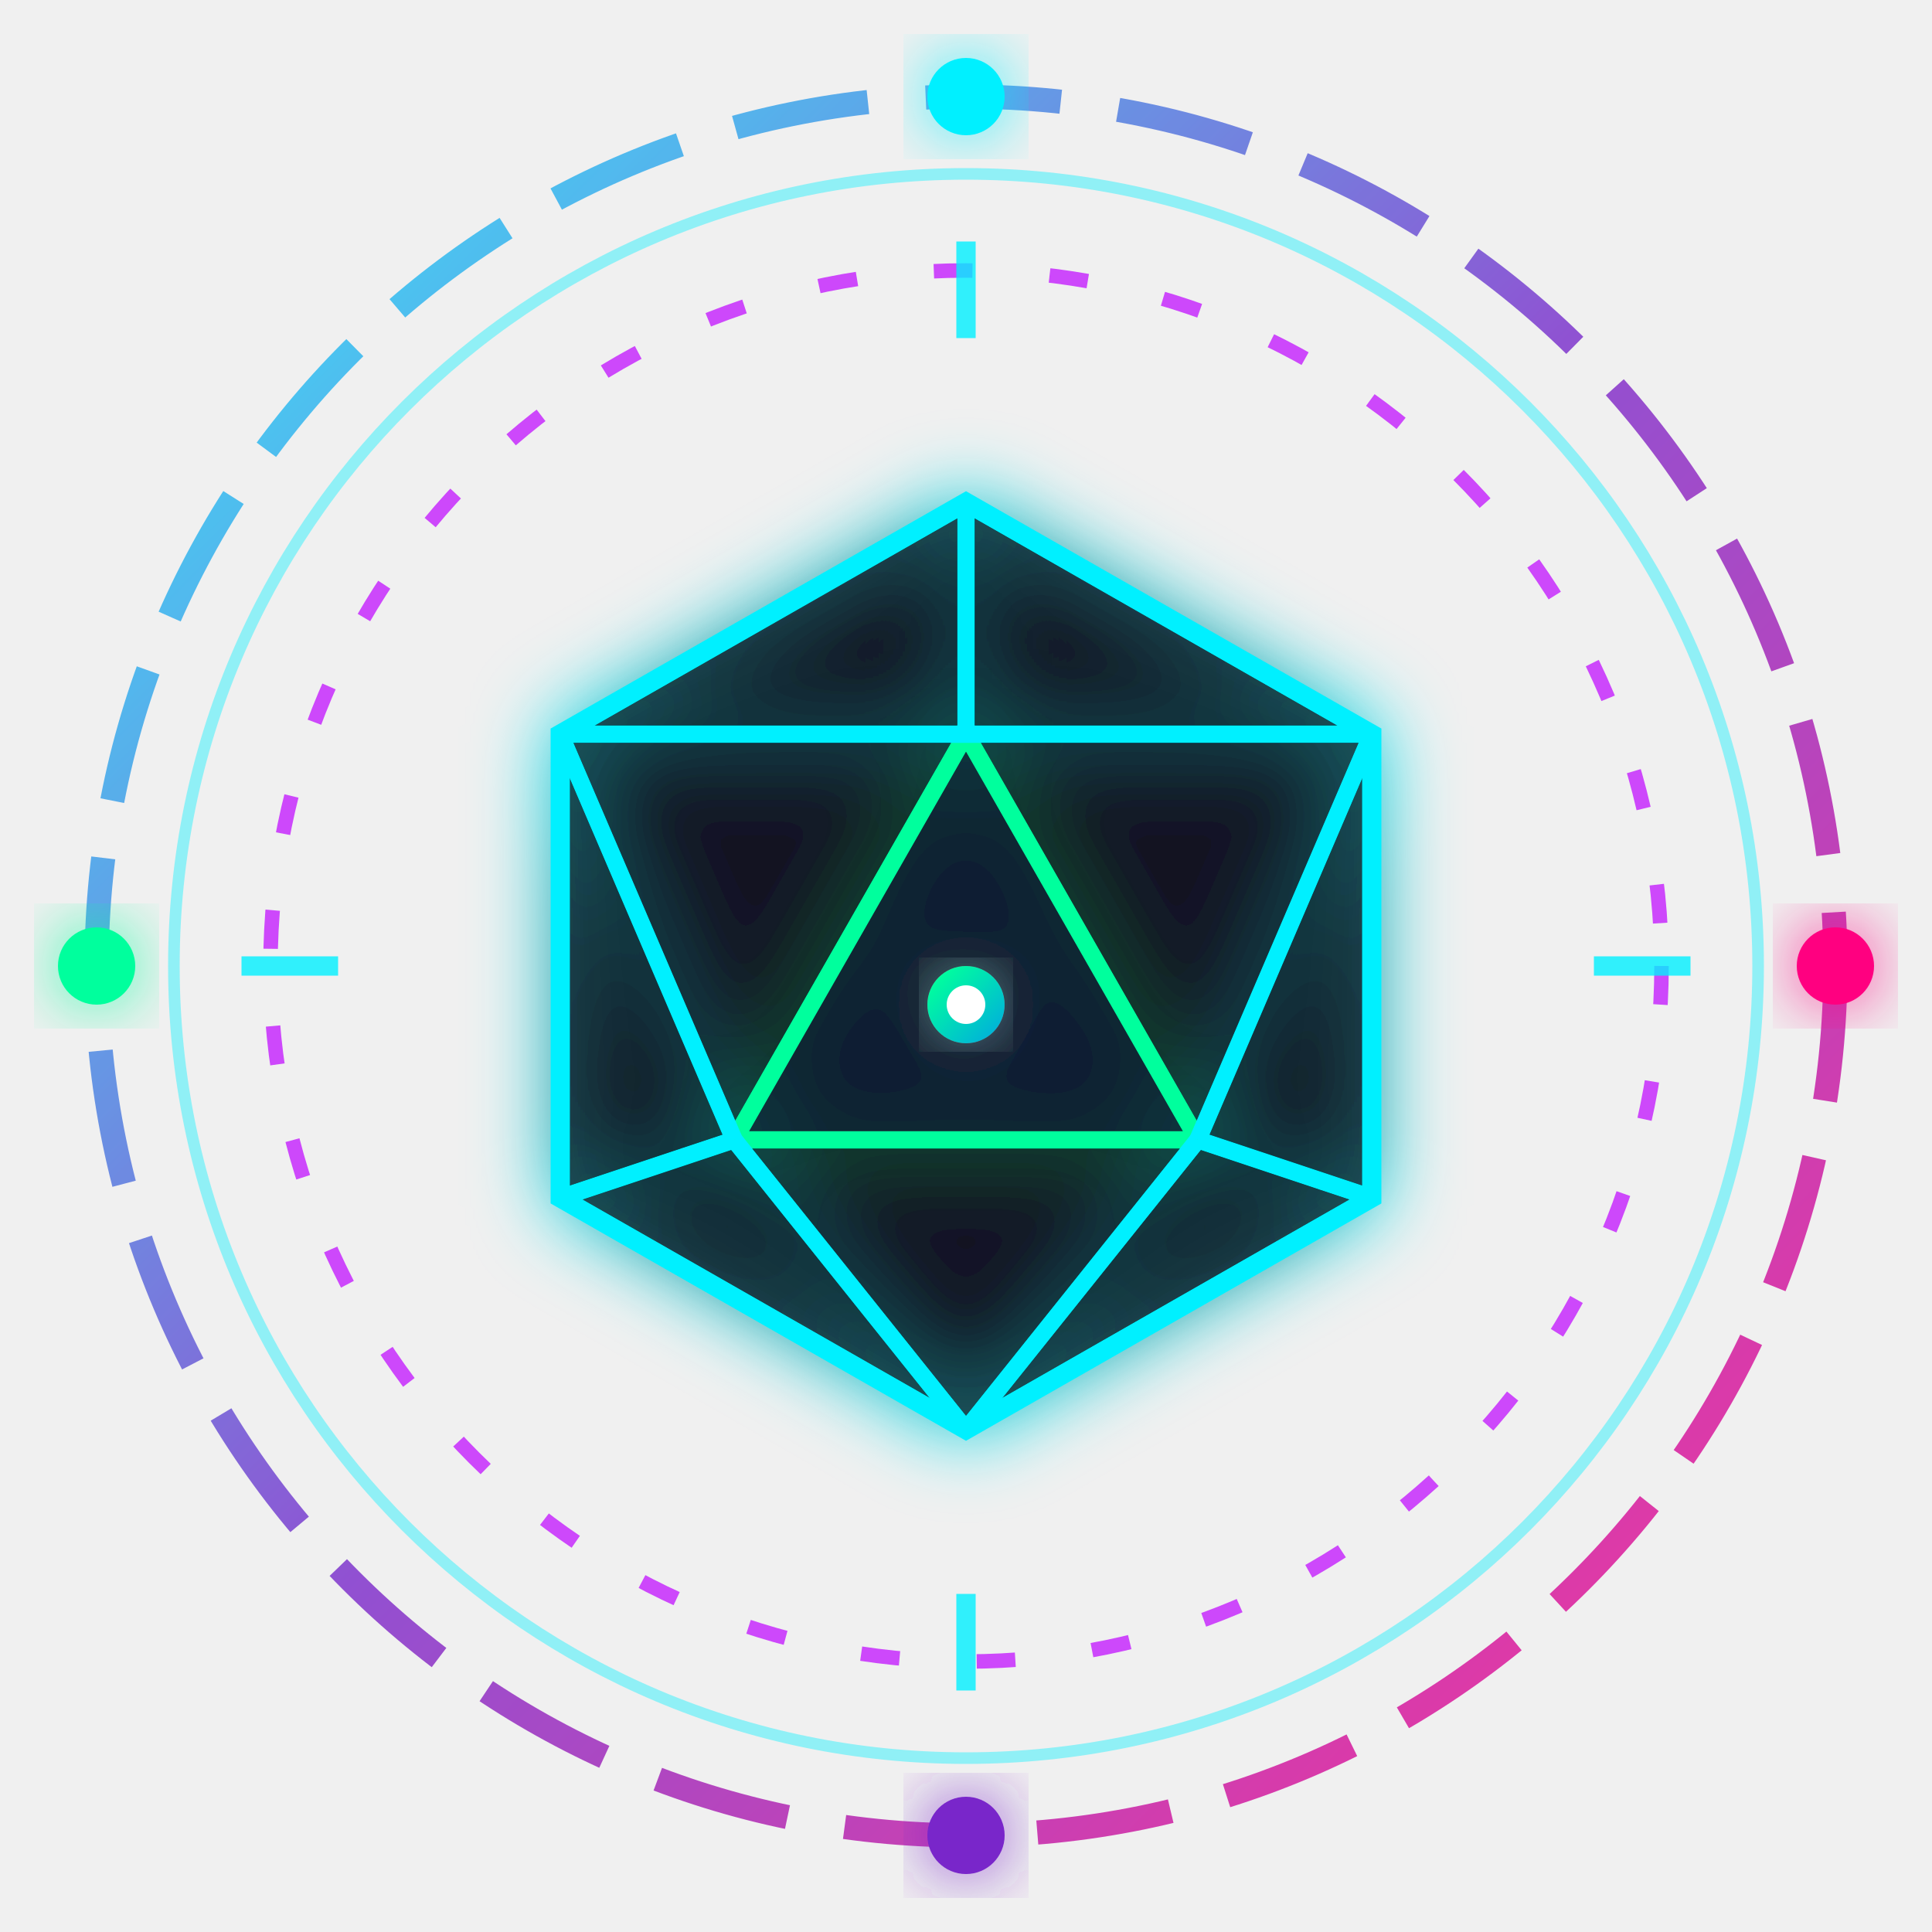
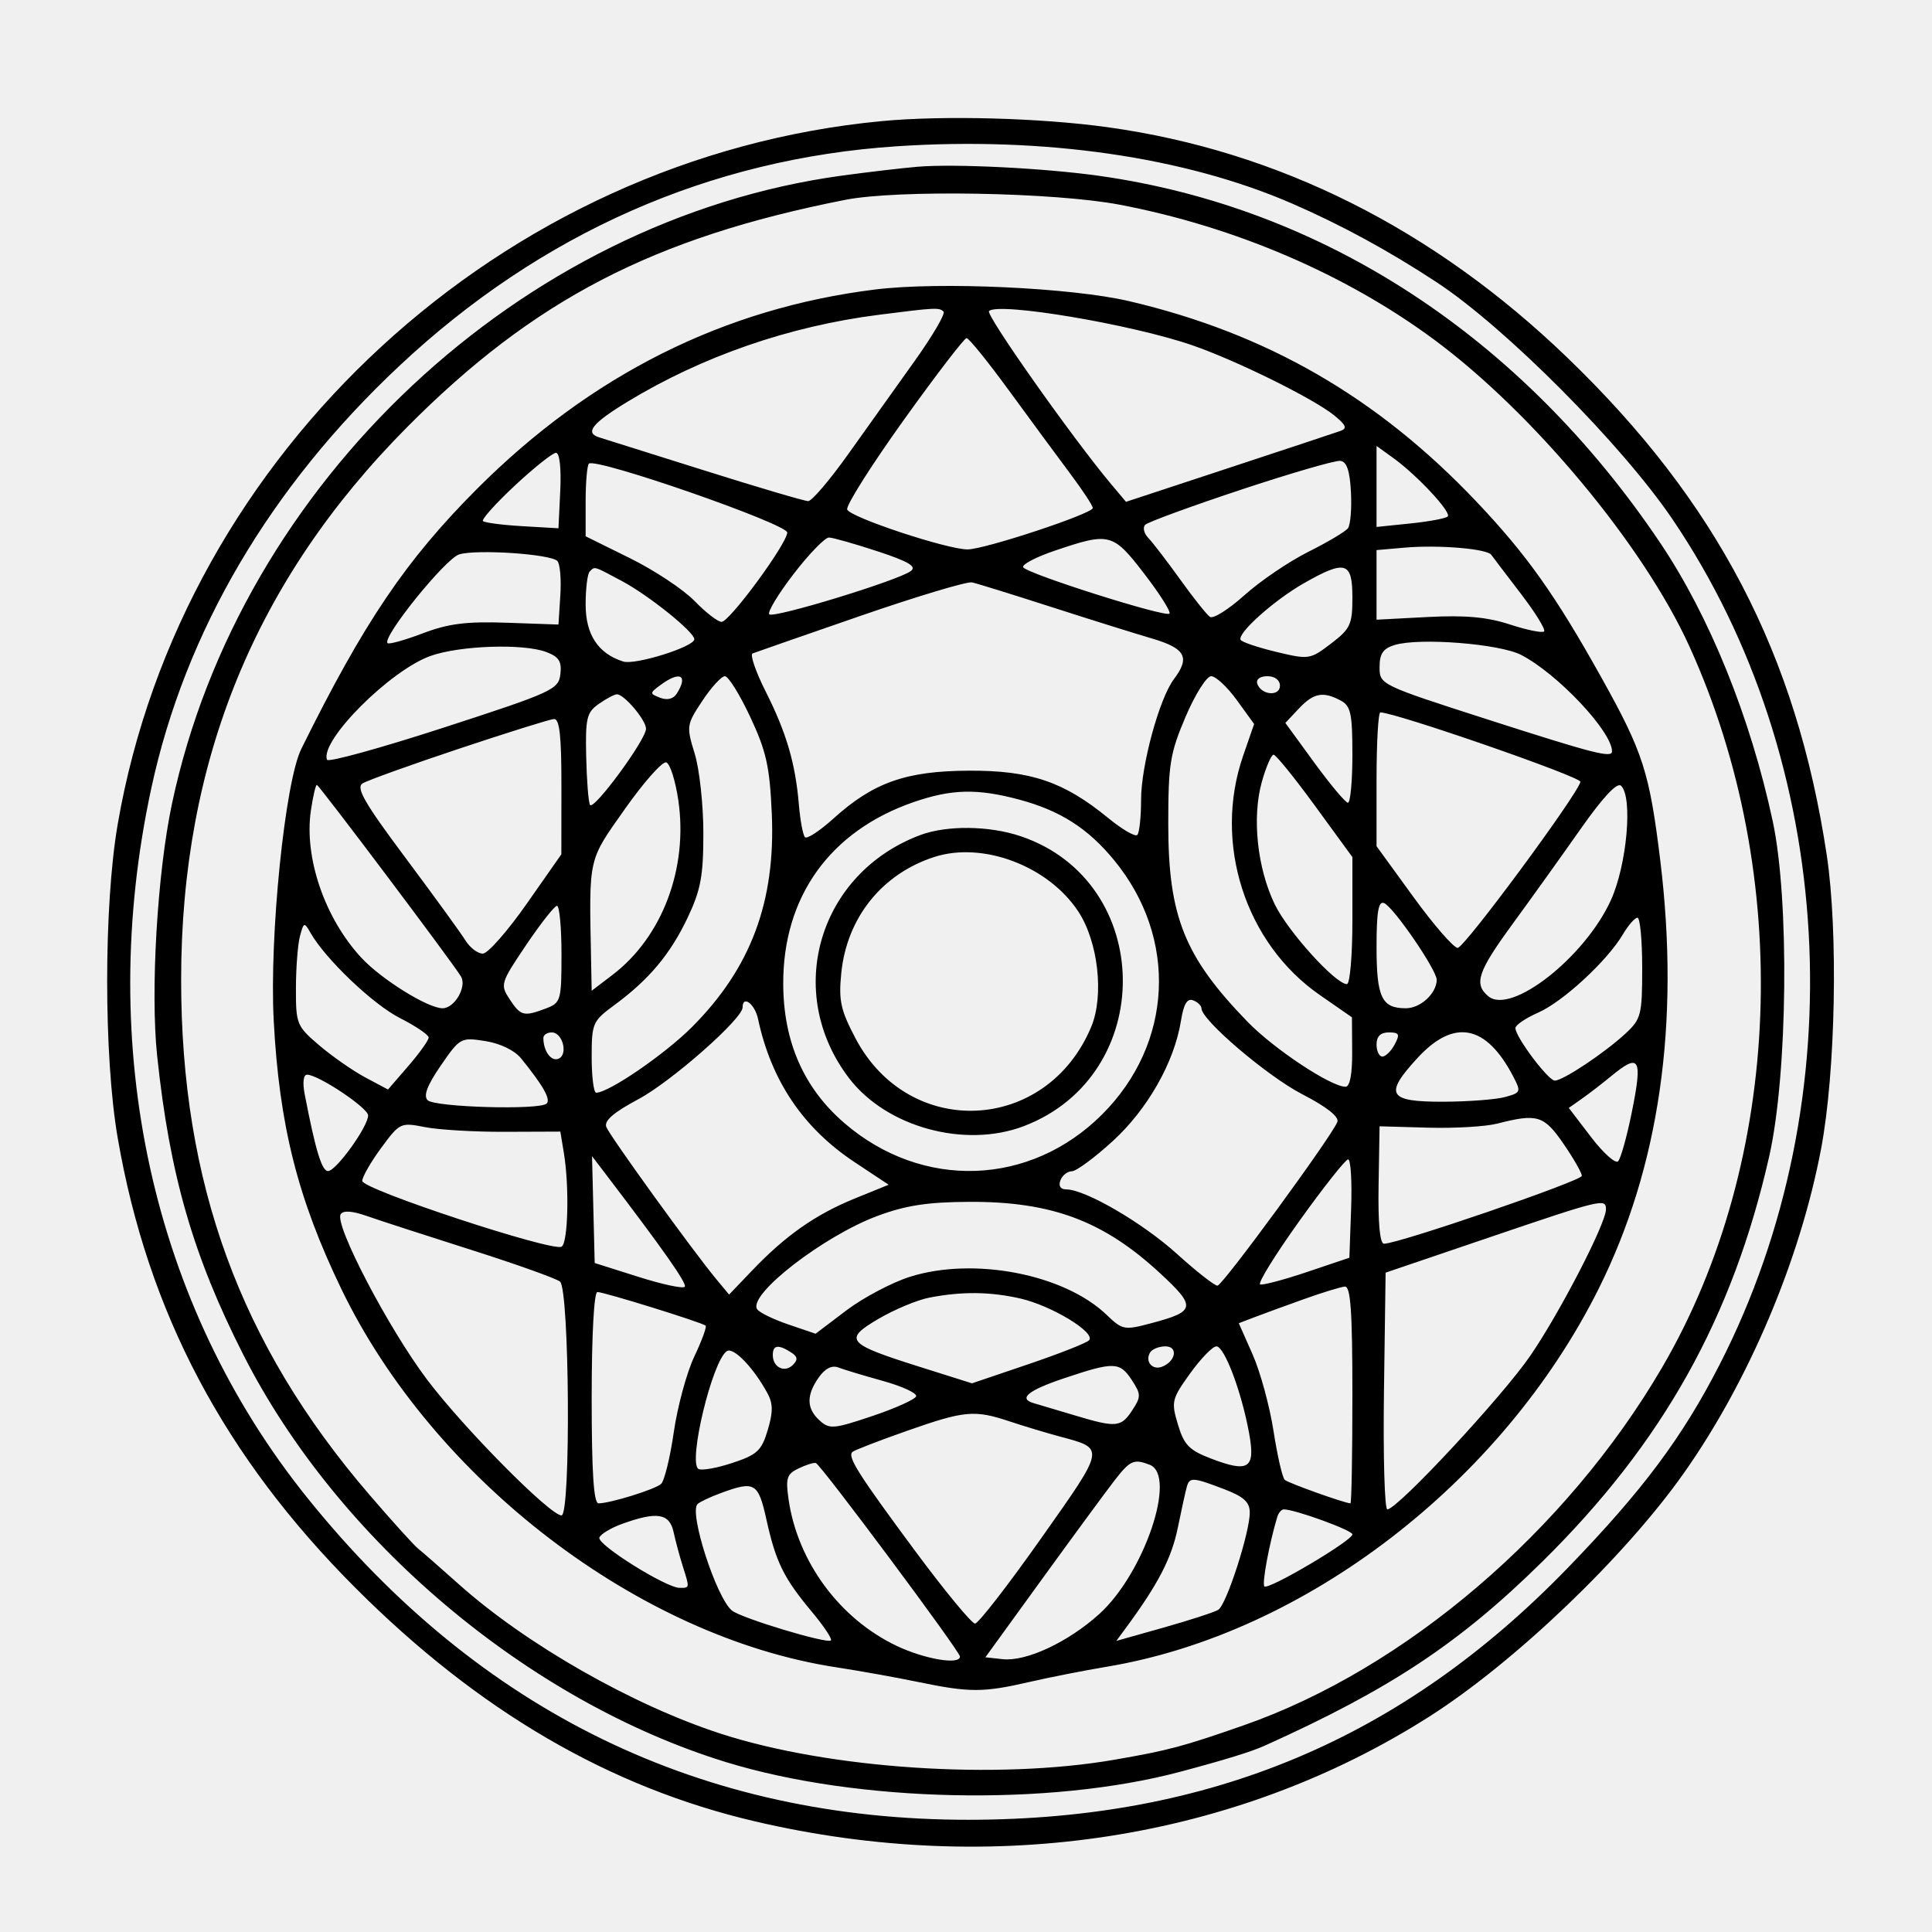
- <svg xmlns="http://www.w3.org/2000/svg" viewBox="0 0 200 200" width="100%" height="100%">
-   <defs>
-     <linearGradient id="portalGlow" x1="0%" y1="0%" x2="100%" y2="100%">
-       <stop offset="0%" stop-color="#00f0ff" />
-       <stop offset="50%" stop-color="#7928ca" />
-       <stop offset="100%" stop-color="#ff0080" />
-     </linearGradient>
-     <linearGradient id="cyberGreen" x1="0%" y1="0%" x2="100%" y2="100%">
-       <stop offset="0%" stop-color="#00ff9d" />
-       <stop offset="100%" stop-color="#00b4d8" />
-     </linearGradient>
-     <filter id="neonBlur" x="-30%" y="-30%" width="160%" height="160%">
-       <feGaussianBlur stdDeviation="4" result="blur" />
-       <feComposite in="SourceGraphic" in2="blur" operator="over" />
-     </filter>
-   </defs>
-   <circle cx="100" cy="100" r="90" fill="none" stroke="url(#portalGlow)" stroke-width="2.5" stroke-dasharray="14 6" opacity="0.8" />
-   <circle cx="100" cy="100" r="82" fill="none" stroke="#00f0ff" stroke-width="1.2" opacity="0.4" />
-   <circle cx="100" cy="10" r="4" fill="#00f0ff" filter="url(#neonBlur)" />
-   <circle cx="190" cy="100" r="4" fill="#ff0080" filter="url(#neonBlur)" />
-   <circle cx="100" cy="190" r="4" fill="#7928ca" filter="url(#neonBlur)" />
-   <circle cx="10" cy="100" r="4" fill="#00ff9d" filter="url(#neonBlur)" />
-   <circle cx="100" cy="100" r="72" fill="none" stroke="#bd00ff" stroke-width="1.5" stroke-dasharray="4 8" opacity="0.7" />
-   <g transform="translate(100, 100)" stroke="url(#cyberGreen)" stroke-width="2" fill="none" filter="url(#neonBlur)">
-     <polygon points="0,-48 42,-24 42,24 0,48 -42,24 -42,-24" stroke="#00f0ff" stroke-width="2" fill="#090d1a" fill-opacity="0.85" />
-     <polygon points="0,-24 24,18 -24,18" stroke="#00ff9d" stroke-width="1.8" fill="#131c38" fill-opacity="0.6" />
-     <line x1="0" y1="-48" x2="0" y2="-24" stroke="#00f0ff" stroke-width="1.8" />
-     <line x1="0" y1="-24" x2="42" y2="-24" stroke="#00f0ff" stroke-width="1.8" />
-     <line x1="0" y1="-24" x2="-42" y2="-24" stroke="#00f0ff" stroke-width="1.8" />
-     <line x1="24" y1="18" x2="42" y2="-24" stroke="#00f0ff" stroke-width="1.8" />
-     <line x1="24" y1="18" x2="42" y2="24" stroke="#00f0ff" stroke-width="1.8" />
-     <line x1="24" y1="18" x2="0" y2="48" stroke="#00f0ff" stroke-width="1.8" />
-     <line x1="-24" y1="18" x2="-42" y2="-24" stroke="#00f0ff" stroke-width="1.8" />
-     <line x1="-24" y1="18" x2="-42" y2="24" stroke="#00f0ff" stroke-width="1.8" />
-     <line x1="-24" y1="18" x2="0" y2="48" stroke="#00f0ff" stroke-width="1.8" />
-     <circle cx="0" cy="4" r="3" fill="#ffffff" filter="url(#neonBlur)" />
-   </g>
-   <line x1="25" y1="100" x2="35" y2="100" stroke="#00f0ff" stroke-width="2" opacity="0.8" />
-   <line x1="165" y1="100" x2="175" y2="100" stroke="#00f0ff" stroke-width="2" opacity="0.8" />
-   <line x1="100" y1="25" x2="100" y2="35" stroke="#00f0ff" stroke-width="2" opacity="0.8" />
-   <line x1="100" y1="165" x2="100" y2="175" stroke="#00f0ff" stroke-width="2" opacity="0.8" />
+ <svg xmlns="http://www.w3.org/2000/svg" width="320" height="320" viewBox="0 0 320 320" version="1.1">
+   <path d="M 146.050 20.060 C 83.211 25.996, 30.153 74.815, 19.499 136.500 C 17.168 149.994, 17.168 175.006, 19.499 188.500 C 24.479 217.338, 37.138 241.276, 58.932 263.068 C 79.244 283.379, 100.854 296.004, 125 301.665 C 164.572 310.944, 204.730 304.708, 236.751 284.312 C 250.887 275.308, 269.077 257.908, 278.893 244 C 289.636 228.781, 298.147 208.673, 301.628 190.290 C 304.031 177.599, 304.480 154.325, 302.567 141.631 C 297.548 108.330, 284.400 83.123, 259.581 59.218 C 237.438 37.890, 211.718 24.996, 183.500 21.076 C 172.363 19.528, 156.290 19.092, 146.050 20.060 M 148.500 24.230 C 117.549 26.285, 89.642 38.599, 66.210 60.541 C 44.747 80.641, 30.682 104.559, 25.072 130.500 C 15.777 173.484, 25.172 216.155, 50.984 248.189 C 79.513 283.596, 116.260 301.454, 160.500 301.413 C 200.424 301.376, 232.283 287.977, 259.653 259.712 C 272.072 246.886, 278.648 238.083, 284.832 226 C 307.360 181.985, 304.239 126.165, 277.004 85.987 C 268.627 73.629, 249.329 54.231, 238 46.779 C 230.035 41.541, 222.182 37.264, 214 33.709 C 196.227 25.988, 172.893 22.611, 148.500 24.230 M 152 27.617 C 149.525 27.824, 143.900 28.482, 139.500 29.081 C 86.299 36.319, 39.748 79.955, 28.479 133.149 C 26.054 144.593, 24.903 164.150, 26.025 174.834 C 28.097 194.559, 31.973 208.003, 40.330 224.443 C 55.957 255.186, 87.501 281.793, 120.263 291.864 C 142.042 298.559, 173.836 299.231, 195.500 293.456 C 202.953 291.469, 207.267 290.135, 209.500 289.129 C 230.311 279.748, 241.794 272.129, 255.506 258.606 C 275.405 238.981, 286.993 218.261, 293.048 191.479 C 296.103 177.963, 296.400 148.968, 293.616 136 C 289.917 118.773, 283.159 102.067, 274.959 89.881 C 252.017 55.790, 219.196 34.335, 182 29.117 C 172.915 27.843, 158.144 27.104, 152 27.617 M 140 33.100 C 108.211 39.359, 88.396 49.638, 67.437 70.741 C 42.269 96.082, 30.005 126.062, 30.001 162.250 C 29.998 195.921, 39.738 222.604, 61.120 247.500 C 64.899 251.900, 68.558 255.950, 69.252 256.500 C 69.945 257.050, 72.985 259.709, 76.006 262.410 C 87.123 272.345, 104.732 282.396, 119.330 287.139 C 137.372 293, 165.123 294.838, 184.619 291.462 C 193.562 289.914, 195.935 289.281, 206 285.764 C 232.791 276.400, 259.467 253.587, 275.289 226.508 C 295.337 192.197, 297.115 145.059, 279.795 107.012 C 272.189 90.304, 253.950 68.397, 237.538 56.256 C 222.911 45.436, 204.583 37.566, 185.502 33.914 C 174.713 31.849, 148.718 31.384, 140 33.100 M 145 47.944 C 119.944 51.039, 97.848 62.100, 79 80.983 C 67.220 92.784, 60.264 103.080, 49.899 124.053 C 47.197 129.521, 44.603 155.059, 45.334 169 C 46.244 186.353, 49.309 198.529, 56.539 213.500 C 71.812 245.129, 105.869 271.164, 138.500 276.155 C 142.350 276.744, 148.514 277.850, 152.197 278.613 C 160.570 280.347, 162.876 280.345, 170.436 278.601 C 173.771 277.831, 179.590 276.685, 183.367 276.054 C 216.175 270.574, 248.747 245.543, 264.768 213.500 C 274.859 193.317, 278.290 169.488, 274.991 142.500 C 273.204 127.887, 272.151 124.613, 265.271 112.279 C 257.612 98.548, 252.888 91.893, 244.560 83.103 C 228.191 65.826, 209.822 55.219, 187.029 49.882 C 177.447 47.638, 155.621 46.632, 145 47.944 M 145.500 52.147 C 130.688 54.039, 116.327 59.012, 103.937 66.538 C 98.077 70.098, 96.808 71.698, 99.250 72.446 C 99.938 72.656, 107.760 75.117, 116.634 77.914 C 125.507 80.711, 133.260 83, 133.861 83 C 134.463 83, 137.437 79.513, 140.471 75.250 C 143.505 70.987, 148.442 64.064, 151.442 59.865 C 154.442 55.665, 156.620 51.953, 156.281 51.615 C 155.574 50.908, 154.970 50.938, 145.500 52.147 M 163.810 51.524 C 163.215 52.119, 177.644 72.571, 184 80.142 L 186.500 83.119 203.500 77.517 C 212.850 74.436, 221.175 71.676, 222 71.383 C 223.186 70.963, 222.977 70.425, 221 68.812 C 217.610 66.047, 204.845 59.736, 197.500 57.194 C 187.454 53.718, 165.337 49.996, 163.810 51.524 M 149.645 69.629 C 144.277 77.125, 140.081 83.769, 140.321 84.394 C 140.817 85.686, 156.858 91, 160.260 91 C 163.083 91, 181 85.074, 181 84.141 C 181 83.759, 179.313 81.192, 177.250 78.437 C 175.188 75.682, 170.639 69.507, 167.142 64.714 C 163.646 59.921, 160.474 56, 160.095 56 C 159.716 56, 155.013 62.133, 149.645 69.629 M 228 80.572 L 228 87.280 233.605 86.701 C 236.688 86.383, 239.470 85.863, 239.787 85.546 C 240.462 84.871, 234.717 78.703, 230.750 75.845 L 228 73.864 228 80.572 M 85.297 80.406 C 82.108 83.379, 79.725 86.034, 80 86.306 C 80.275 86.578, 83.200 86.958, 86.500 87.150 L 92.500 87.500 92.798 81.250 C 92.974 77.547, 92.687 75, 92.094 75 C 91.544 75, 88.485 77.433, 85.297 80.406 M 97.538 76.795 C 97.242 77.091, 97 79.919, 97 83.080 L 97 88.827 104.345 92.456 C 108.385 94.452, 113.198 97.641, 115.041 99.543 C 116.884 101.444, 118.897 103, 119.515 103 C 120.832 103, 130.244 90.212, 130.396 88.216 C 130.503 86.810, 98.609 75.724, 97.538 76.795 M 205.500 81.126 C 197.250 83.864, 190.134 86.471, 189.686 86.917 C 189.238 87.363, 189.472 88.352, 190.206 89.114 C 190.940 89.876, 193.317 92.975, 195.488 96 C 197.658 99.025, 199.870 101.804, 200.404 102.175 C 200.937 102.546, 203.509 100.929, 206.119 98.583 C 208.729 96.236, 213.483 93.007, 216.682 91.408 C 219.882 89.809, 222.842 88.050, 223.260 87.500 C 223.678 86.950, 223.903 84.254, 223.760 81.509 C 223.575 77.958, 223.067 76.465, 222 76.332 C 221.175 76.230, 213.750 78.387, 205.500 81.126 M 131.453 95.061 C 128.888 98.395, 127.072 101.405, 127.417 101.751 C 128.125 102.458, 148.753 96.153, 150.859 94.586 C 151.877 93.828, 150.497 93.008, 145.359 91.317 C 141.587 90.075, 137.964 89.046, 137.308 89.030 C 136.653 89.013, 134.018 91.728, 131.453 95.061 M 174.737 91.199 C 171.567 92.271, 169.200 93.515, 169.477 93.962 C 170.144 95.042, 193.038 102.295, 193.698 101.635 C 193.980 101.353, 192.112 98.395, 189.547 95.061 C 184.315 88.262, 183.810 88.130, 174.737 91.199 M 232.750 90.699 L 228 91.110 228 96.876 L 228 102.641 236.473 102.197 C 242.695 101.870, 246.311 102.199, 250.083 103.432 C 252.909 104.357, 255.459 104.874, 255.750 104.583 C 256.042 104.291, 254.305 101.474, 251.890 98.322 C 249.476 95.169, 247.275 92.276, 247 91.893 C 246.280 90.889, 238.295 90.221, 232.750 90.699 M 76.058 91.824 C 73.777 92.514, 63.238 105.572, 64.192 106.526 C 64.427 106.760, 67.051 106.028, 70.024 104.899 C 74.277 103.283, 77.248 102.909, 83.965 103.145 L 92.500 103.444 92.810 98.583 C 92.981 95.909, 92.756 93.357, 92.310 92.913 C 91.155 91.760, 78.968 90.944, 76.058 91.824 M 97.667 94.667 C 97.300 95.033, 97 97.491, 97 100.128 C 97 105.115, 99.068 108.252, 103.225 109.571 C 105.196 110.197, 115 107.124, 115 105.880 C 115 104.674, 107.470 98.622, 103.003 96.238 C 98.235 93.692, 98.549 93.785, 97.667 94.667 M 216 96.581 C 211.026 99.407, 204.845 104.940, 205.492 105.988 C 205.720 106.356, 208.384 107.253, 211.412 107.979 C 216.795 109.270, 216.997 109.240, 220.459 106.599 C 223.673 104.148, 224 103.441, 224 98.949 C 224 93.035, 222.844 92.692, 216 96.581 M 142.500 102.015 C 133.150 105.248, 125.119 108.043, 124.654 108.228 C 124.189 108.413, 125.163 111.249, 126.818 114.532 C 130.253 121.344, 131.747 126.432, 132.320 133.277 C 132.540 135.904, 132.996 138.329, 133.333 138.667 C 133.671 139.004, 135.795 137.611, 138.054 135.570 C 144.663 129.599, 150.061 127.694, 160.500 127.649 C 170.712 127.604, 176.209 129.472, 183.542 135.481 C 185.853 137.374, 188.026 138.641, 188.372 138.295 C 188.717 137.949, 189 135.314, 189 132.439 C 189 126.772, 192.022 115.679, 194.436 112.486 C 197.167 108.871, 196.354 107.382, 190.750 105.739 C 187.863 104.892, 180.325 102.532, 174 100.493 C 167.675 98.455, 161.825 96.641, 161 96.463 C 160.175 96.284, 151.850 98.783, 142.500 102.015 M 231 106.831 C 229.080 107.414, 228.500 108.265, 228.500 110.501 C 228.500 113.394, 228.614 113.449, 246.500 119.200 C 263.998 124.826, 267 125.595, 267 124.450 C 267 121.168, 257.986 111.596, 251.961 108.480 C 248.374 106.625, 235.111 105.581, 231 106.831 M 71.324 108.638 C 64.605 111.018, 52.931 122.725, 54.167 125.843 C 54.350 126.304, 63.050 123.905, 73.500 120.511 C 91.520 114.658, 92.516 114.202, 92.816 111.670 C 93.066 109.562, 92.580 108.791, 90.501 108 C 86.715 106.561, 76.198 106.910, 71.324 108.638 M 109.441 113.429 C 107.570 114.806, 107.567 114.883, 109.351 115.574 C 110.510 116.023, 111.532 115.769, 112.086 114.896 C 114.024 111.834, 112.647 111.069, 109.441 113.429 M 116.328 116.080 C 113.704 120.045, 113.669 120.292, 115.064 124.830 C 115.854 127.399, 116.500 133.325, 116.500 138 C 116.500 145.089, 116.067 147.413, 113.891 152 C 111.026 158.041, 107.482 162.268, 101.750 166.481 C 98.154 169.124, 98 169.479, 98 175.119 C 98 178.353, 98.338 180.996, 98.750 180.991 C 100.861 180.964, 110.116 174.616, 114.615 170.109 C 124.357 160.349, 128.473 149.349, 127.834 134.783 C 127.491 126.968, 126.927 124.433, 124.266 118.750 C 122.527 115.037, 120.638 112, 120.067 112 C 119.496 112, 117.813 113.836, 116.328 116.080 M 196.363 118.735 C 193.793 124.780, 193.500 126.599, 193.500 136.485 C 193.500 151.786, 196.173 158.456, 206.621 169.227 C 211.008 173.749, 220.437 180, 222.872 180 C 223.583 180, 223.986 177.875, 223.962 174.250 L 223.924 168.500 218.587 164.796 C 206.230 156.221, 200.911 139.631, 205.893 125.208 L 207.721 119.915 204.854 115.958 C 203.278 113.781, 201.366 112, 200.606 112 C 199.847 112, 197.937 115.031, 196.363 118.735 M 208.250 113.250 C 208.880 115.142, 212 115.411, 212 113.573 C 212 112.646, 211.145 112, 209.917 112 C 208.695 112, 208.005 112.517, 208.250 113.250 M 99.188 116.581 C 97.173 117.992, 96.949 118.927, 97.091 125.331 C 97.179 129.274, 97.464 132.866, 97.724 133.314 C 98.314 134.330, 107 122.522, 107 120.704 C 107 119.271, 103.394 115, 102.184 115 C 101.777 115, 100.430 115.711, 99.188 116.581 M 215.122 117.371 L 212.895 119.741 217.697 126.327 C 220.339 129.949, 222.838 132.932, 223.250 132.956 C 223.662 132.980, 224 129.416, 224 125.035 C 224 118.184, 223.730 116.926, 222.066 116.035 C 219.135 114.467, 217.566 114.769, 215.122 117.371 M 228 129.081 L 228 140.163 234.117 148.581 C 237.481 153.212, 240.777 157, 241.442 157 C 242.541 157, 261.132 131.853, 261.772 129.500 C 261.988 128.710, 231.122 118, 228.631 118 C 228.284 118, 228 122.987, 228 129.081 M 76 124.021 C 68.025 126.683, 60.851 129.262, 60.059 129.752 C 58.912 130.462, 60.360 132.977, 67.151 142.072 C 71.844 148.357, 76.314 154.512, 77.083 155.750 C 77.852 156.988, 79.160 157.975, 79.991 157.945 C 80.821 157.914, 84.083 154.202, 87.239 149.695 L 92.978 141.500 92.989 130.250 C 92.997 121.863, 92.682 119.023, 91.750 119.091 C 91.063 119.141, 83.975 121.360, 76 124.021 M 208.993 129.526 C 207.349 135.398, 208.236 143.791, 211.135 149.779 C 213.313 154.277, 221.201 163, 223.092 163 C 223.591 163, 224 158.267, 224 152.483 L 224 141.965 217.814 133.483 C 214.412 128.817, 211.321 125, 210.944 125 C 210.568 125, 209.690 127.037, 208.993 129.526 M 103.519 133.972 C 97.355 142.720, 97.570 141.770, 97.898 158.801 L 98 164.102 101.468 161.456 C 109.689 155.187, 113.979 143.832, 112.362 132.628 C 111.888 129.342, 110.984 126.485, 110.353 126.278 C 109.723 126.071, 106.647 129.534, 103.519 133.972 M 261.771 137.345 C 258.620 141.830, 253.574 148.875, 250.558 153 C 244.752 160.938, 244.067 162.980, 246.523 165.019 C 250.278 168.136, 262.468 158.588, 266.792 149.144 C 269.466 143.302, 270.478 132.049, 268.500 130.149 C 267.846 129.522, 265.516 132.014, 261.771 137.345 M 51.493 134.250 C 50.340 142.034, 53.799 152.117, 59.862 158.644 C 63.184 162.221, 70.872 167, 73.303 167 C 75.298 167, 77.369 163.414, 76.347 161.729 C 74.891 159.329, 52.828 130, 52.478 130 C 52.283 130, 51.839 131.912, 51.493 134.250 M 151.321 132.855 C 137.469 137.642, 129.666 148.535, 129.727 163 C 129.767 172.584, 133.145 180.248, 139.885 186.043 C 152.766 197.121, 170.629 196.502, 182.565 184.565 C 194.296 172.835, 195.129 155.406, 184.575 142.526 C 180.197 137.183, 175.585 134.241, 168.725 132.415 C 161.833 130.580, 157.594 130.687, 151.321 132.855 M 152.388 138.326 C 135.543 144.680, 129.786 164.364, 140.618 178.565 C 146.819 186.696, 159.803 190.256, 169.603 186.514 C 191.668 178.087, 191.351 146.100, 169.128 138.528 C 163.896 136.745, 156.806 136.660, 152.388 138.326 M 154.764 141.937 C 146.074 144.739, 140.253 152.008, 139.338 161.203 C 138.888 165.715, 139.238 167.313, 141.698 171.983 C 150.569 188.821, 173.375 187.707, 180.742 170.076 C 182.904 164.900, 181.892 155.947, 178.579 150.940 C 173.609 143.430, 162.804 139.345, 154.764 141.937 M 228 156.831 C 228 165.206, 228.854 167, 232.840 167 C 235.264 167, 237.907 164.584, 237.968 162.312 C 238.011 160.722, 230.831 150.238, 229.250 149.582 C 228.313 149.193, 228 151.006, 228 156.831 M 87.137 156.535 C 82.905 162.815, 82.824 163.082, 84.411 165.504 C 86.235 168.288, 86.762 168.421, 90.435 167.025 C 92.894 166.090, 93 165.719, 93 158.025 C 93 153.611, 92.662 150.014, 92.250 150.032 C 91.838 150.049, 89.537 152.976, 87.137 156.535 M 268.801 154.760 C 266.215 159.138, 258.895 165.902, 254.776 167.719 C 252.699 168.635, 251 169.789, 251 170.283 C 251 171.739, 256.409 178.955, 257.518 178.979 C 258.848 179.007, 265.754 174.412, 269.250 171.173 C 271.825 168.788, 272 168.097, 272 160.313 C 272 155.741, 271.647 152, 271.216 152 C 270.784 152, 269.698 153.242, 268.801 154.760 M 49.684 155.046 C 49.323 156.396, 49.021 160.277, 49.014 163.672 C 49 169.623, 49.140 169.964, 52.912 173.172 C 55.064 175.002, 58.499 177.390, 60.545 178.479 L 64.265 180.458 67.633 176.562 C 69.485 174.420, 71 172.299, 71 171.850 C 71 171.401, 68.854 169.946, 66.230 168.617 C 61.782 166.363, 53.889 158.835, 51.420 154.492 C 50.403 152.703, 50.302 152.735, 49.684 155.046 M 195.604 169.072 C 194.510 175.919, 190.084 183.722, 184.297 189.012 C 181.295 191.755, 178.248 194, 177.526 194 C 176.805 194, 175.955 194.675, 175.638 195.500 C 175.281 196.431, 175.644 197, 176.594 197 C 179.748 197, 189.239 202.525, 194.927 207.672 C 198.165 210.602, 201.194 212.976, 201.657 212.946 C 202.528 212.890, 220.616 188.178, 221.507 185.825 C 221.829 184.976, 219.737 183.327, 215.688 181.236 C 209.921 178.258, 199 168.953, 199 167.018 C 199 166.576, 198.377 165.975, 197.616 165.683 C 196.635 165.307, 196.049 166.295, 195.604 169.072 M 123 166.849 C 123 168.748, 111.176 179.161, 105.712 182.073 C 101.636 184.245, 100.031 185.637, 100.422 186.658 C 100.995 188.151, 114.753 207.193, 118.631 211.860 L 120.761 214.424 124.631 210.377 C 130.129 204.628, 135.113 201.137, 141.573 198.512 L 147.186 196.230 141.535 192.480 C 133.006 186.818, 127.745 179.009, 125.550 168.750 C 125.020 166.273, 123 164.767, 123 166.849 M 90 171.918 C 90 174.074, 91.262 175.837, 92.472 175.372 C 94.148 174.729, 93.220 171, 91.383 171 C 90.623 171, 90 171.413, 90 171.918 M 228 173 C 228 174.100, 228.434 175, 228.965 175 C 229.495 175, 230.411 174.100, 231 173 C 231.907 171.305, 231.760 171, 230.035 171 C 228.667 171, 228 171.655, 228 173 M 234.812 175.203 C 229.188 181.295, 229.888 182.505, 239.021 182.479 C 243.135 182.468, 247.744 182.121, 249.264 181.707 C 251.919 180.984, 251.972 180.848, 250.599 178.227 C 246.132 169.702, 240.829 168.686, 234.812 175.203 M 73.013 176.482 C 70.765 179.748, 70.098 181.498, 70.825 182.225 C 72.002 183.402, 89.430 183.894, 90.548 182.781 C 91.252 182.081, 89.949 179.784, 86.296 175.289 C 85.222 173.967, 82.841 172.818, 80.372 172.431 C 76.331 171.797, 76.178 171.881, 73.013 176.482 M 266.811 178.282 C 265.332 179.502, 263.159 181.176, 261.981 182.002 L 259.841 183.505 263.533 188.340 C 265.564 190.999, 267.581 192.798, 268.015 192.337 C 268.450 191.877, 269.463 188.251, 270.266 184.280 C 272.103 175.203, 271.600 174.331, 266.811 178.282 M 50.468 181.250 C 52.272 190.598, 53.310 193.996, 54.350 193.962 C 55.710 193.917, 61.014 186.524, 60.968 184.737 C 60.936 183.478, 52.715 178, 50.859 178 C 50.249 178, 50.092 179.302, 50.468 181.250 M 248 186.105 C 246.075 186.600, 240.900 186.903, 236.500 186.777 L 228.500 186.550 228.337 196.275 C 228.231 202.579, 228.547 206, 229.236 206 C 231.646 206, 262 195.585, 262 194.758 C 262 194.264, 260.628 191.867, 258.952 189.430 C 255.722 184.735, 254.623 184.402, 248 186.105 M 63.134 190.132 C 61.411 192.476, 60 194.936, 60 195.598 C 60 196.994, 91.550 207.396, 93.023 206.486 C 94.096 205.823, 94.317 196.548, 93.393 190.964 L 92.808 187.429 83.654 187.464 C 78.619 187.484, 72.648 187.133, 70.384 186.685 C 66.357 185.887, 66.201 185.961, 63.134 190.132 M 98.280 200.347 L 98.500 209.193 105.756 211.491 C 109.747 212.755, 113.198 213.488, 113.426 213.120 C 113.780 212.546, 109.903 207.028, 100.280 194.411 L 98.059 191.500 98.280 200.347 M 215.197 202.260 C 211.180 207.872, 208.268 212.589, 208.725 212.742 C 209.182 212.894, 212.693 211.961, 216.528 210.669 L 223.500 208.320 223.790 200.160 C 223.950 195.672, 223.725 192.012, 223.290 192.028 C 222.856 192.043, 219.214 196.647, 215.197 202.260 M 145.359 201.387 C 136.418 204.710, 123.893 214.401, 125.396 216.832 C 125.730 217.372, 128.045 218.509, 130.542 219.360 L 135.083 220.907 140.185 217.045 C 142.991 214.921, 147.743 212.411, 150.745 211.467 C 161.308 208.144, 176.246 211.033, 183.267 217.757 C 185.933 220.310, 186.205 220.360, 190.767 219.144 C 198.043 217.205, 198.168 216.457, 192.143 210.885 C 182.751 202.200, 174.186 199, 160.500 199.063 C 153.665 199.094, 150.023 199.653, 145.359 201.387 M 246.500 205.013 L 229.500 210.792 229.229 230.396 C 229.080 241.178, 229.331 250, 229.786 250 C 231.462 250, 248.868 231.286, 253.504 224.500 C 258.415 217.312, 266 202.625, 266 200.303 C 266 198.448, 265.360 198.603, 246.500 205.013 M 56.424 201.123 C 55.358 202.848, 64.364 220.066, 70.771 228.552 C 76.836 236.584, 91.113 251, 93.003 251 C 94.573 251, 94.328 213.501, 92.750 212.269 C 92.063 211.732, 85.425 209.363, 78 207.006 C 70.575 204.648, 62.824 202.131, 60.776 201.413 C 58.313 200.549, 56.839 200.451, 56.424 201.123 M 216 215.167 C 212.975 216.249, 209.304 217.592, 207.842 218.150 L 205.184 219.167 207.480 224.359 C 208.743 227.215, 210.298 232.914, 210.936 237.023 C 211.573 241.133, 212.411 244.774, 212.797 245.115 C 213.404 245.650, 222.786 249, 223.678 249 C 223.855 249, 224 240.900, 224 231 C 224 217.213, 223.707 213.023, 222.750 213.100 C 222.063 213.155, 219.025 214.085, 216 215.167 M 98 231.500 C 98 243.878, 98.332 249, 99.134 249 C 101.061 249, 108.445 246.711, 109.492 245.790 C 110.037 245.310, 110.986 241.448, 111.600 237.208 C 112.215 232.969, 113.739 227.345, 114.987 224.712 C 116.235 222.078, 117.086 219.764, 116.878 219.570 C 116.323 219.052, 100.061 214, 98.948 214 C 98.387 214, 98 221.135, 98 231.500 M 153.897 214.934 C 151.916 215.321, 148.155 216.891, 145.539 218.424 C 139.634 221.885, 140.209 222.566, 152.246 226.363 L 160.992 229.122 170.246 225.984 C 175.336 224.259, 179.888 222.471, 180.362 222.012 C 181.626 220.787, 174.215 216.261, 169 215.074 C 163.973 213.929, 159.266 213.885, 153.897 214.934 M 120.392 223.790 C 117.989 225.345, 113.920 242.215, 115.685 243.305 C 116.181 243.612, 118.702 243.166, 121.288 242.314 C 125.409 240.957, 126.134 240.285, 127.157 236.870 C 128.061 233.855, 128.048 232.469, 127.101 230.737 C 124.776 226.486, 121.487 223.081, 120.392 223.790 M 128 224.441 C 128 226.480, 129.960 227.440, 131.329 226.071 C 132.201 225.199, 132.119 224.687, 130.992 223.974 C 128.881 222.640, 128 222.777, 128 224.441 M 190.500 224 C 189.592 225.469, 190.847 226.996, 192.455 226.379 C 194.757 225.496, 195.180 223, 193.028 223 C 191.977 223, 190.840 223.450, 190.500 224 M 197.123 227.478 C 194.070 231.730, 193.967 232.159, 195.104 235.953 C 196.117 239.335, 196.965 240.203, 200.613 241.596 C 206.864 243.983, 207.969 243.230, 206.881 237.326 C 205.616 230.453, 202.802 223, 201.472 223 C 200.849 223, 198.892 225.015, 197.123 227.478 M 135.604 228.155 C 133.525 231.123, 133.574 233.304, 135.763 235.286 C 137.384 236.753, 138.090 236.692, 144.480 234.542 C 148.304 233.255, 151.572 231.784, 151.743 231.272 C 151.913 230.761, 149.453 229.620, 146.276 228.736 C 143.099 227.853, 139.759 226.845, 138.854 226.498 C 137.785 226.087, 136.645 226.669, 135.604 228.155 M 176.250 228.285 C 170.242 230.304, 168.597 231.664, 171.250 232.418 C 171.938 232.614, 174.914 233.500, 177.865 234.387 C 184.908 236.505, 185.665 236.441, 187.546 233.570 C 189.008 231.338, 189.001 230.931, 187.454 228.570 C 185.468 225.539, 184.493 225.514, 176.250 228.285 M 150.080 237.044 C 145.449 238.674, 141.440 240.226, 141.173 240.494 C 140.350 241.317, 142.158 244.169, 151.500 256.787 C 156.450 263.472, 160.950 268.930, 161.500 268.915 C 162.050 268.899, 166.958 262.570, 172.406 254.849 C 183.178 239.585, 183.108 239.970, 175.500 237.924 C 173.300 237.332, 169.572 236.207, 167.215 235.424 C 161.370 233.481, 159.775 233.632, 150.080 237.044 M 132.262 243.219 C 130.313 244.156, 130.101 244.826, 130.621 248.398 C 132.123 258.698, 139.081 268.118, 148.500 272.601 C 153.159 274.818, 159 275.804, 159 274.374 C 159 273.528, 135.929 242.547, 135.131 242.322 C 134.784 242.223, 133.493 242.627, 132.262 243.219 M 184.568 245.250 C 183.183 247.037, 177.811 254.350, 172.629 261.500 L 163.209 274.500 166.072 274.811 C 169.973 275.235, 176.859 272.022, 182.039 267.363 C 189.504 260.647, 195.013 244.370, 190.418 242.607 C 187.788 241.598, 187.187 241.869, 184.568 245.250 M 196.576 246.250 C 196.377 246.938, 195.696 250.030, 195.064 253.122 C 194.046 258.098, 191.798 262.424, 186.477 269.643 L 184.898 271.786 192.764 269.567 C 197.090 268.346, 201.151 267.025, 201.788 266.631 C 203.133 265.800, 207 253.855, 207 250.531 C 207 248.792, 206.014 247.895, 202.717 246.636 C 197.572 244.671, 197.042 244.638, 196.576 246.250 M 119.322 247.326 C 117.574 247.972, 115.866 248.783, 115.527 249.128 C 114.100 250.582, 118.655 264.658, 121.232 266.758 C 122.780 268.020, 137.018 272.315, 137.629 271.705 C 137.869 271.464, 136.448 269.332, 134.472 266.966 C 129.818 261.396, 128.511 258.749, 126.958 251.750 C 125.579 245.538, 125.028 245.218, 119.322 247.326 M 211.558 251.250 C 210.241 255.586, 208.990 262.323, 209.422 262.755 C 210.073 263.407, 224 255.175, 224 254.138 C 224 253.462, 214.487 250, 212.631 250 C 212.249 250, 211.766 250.563, 211.558 251.250 M 103.060 252.395 C 101.169 253.079, 99.464 254.107, 99.273 254.680 C 98.886 255.841, 110.328 263, 112.572 263 C 114.261 263, 114.249 263.086, 113.083 259.399 C 112.578 257.805, 111.895 255.262, 111.564 253.750 C 110.884 250.644, 108.817 250.315, 103.060 252.395" stroke="none" fill="currentColor" fill-rule="evenodd" />
</svg>
